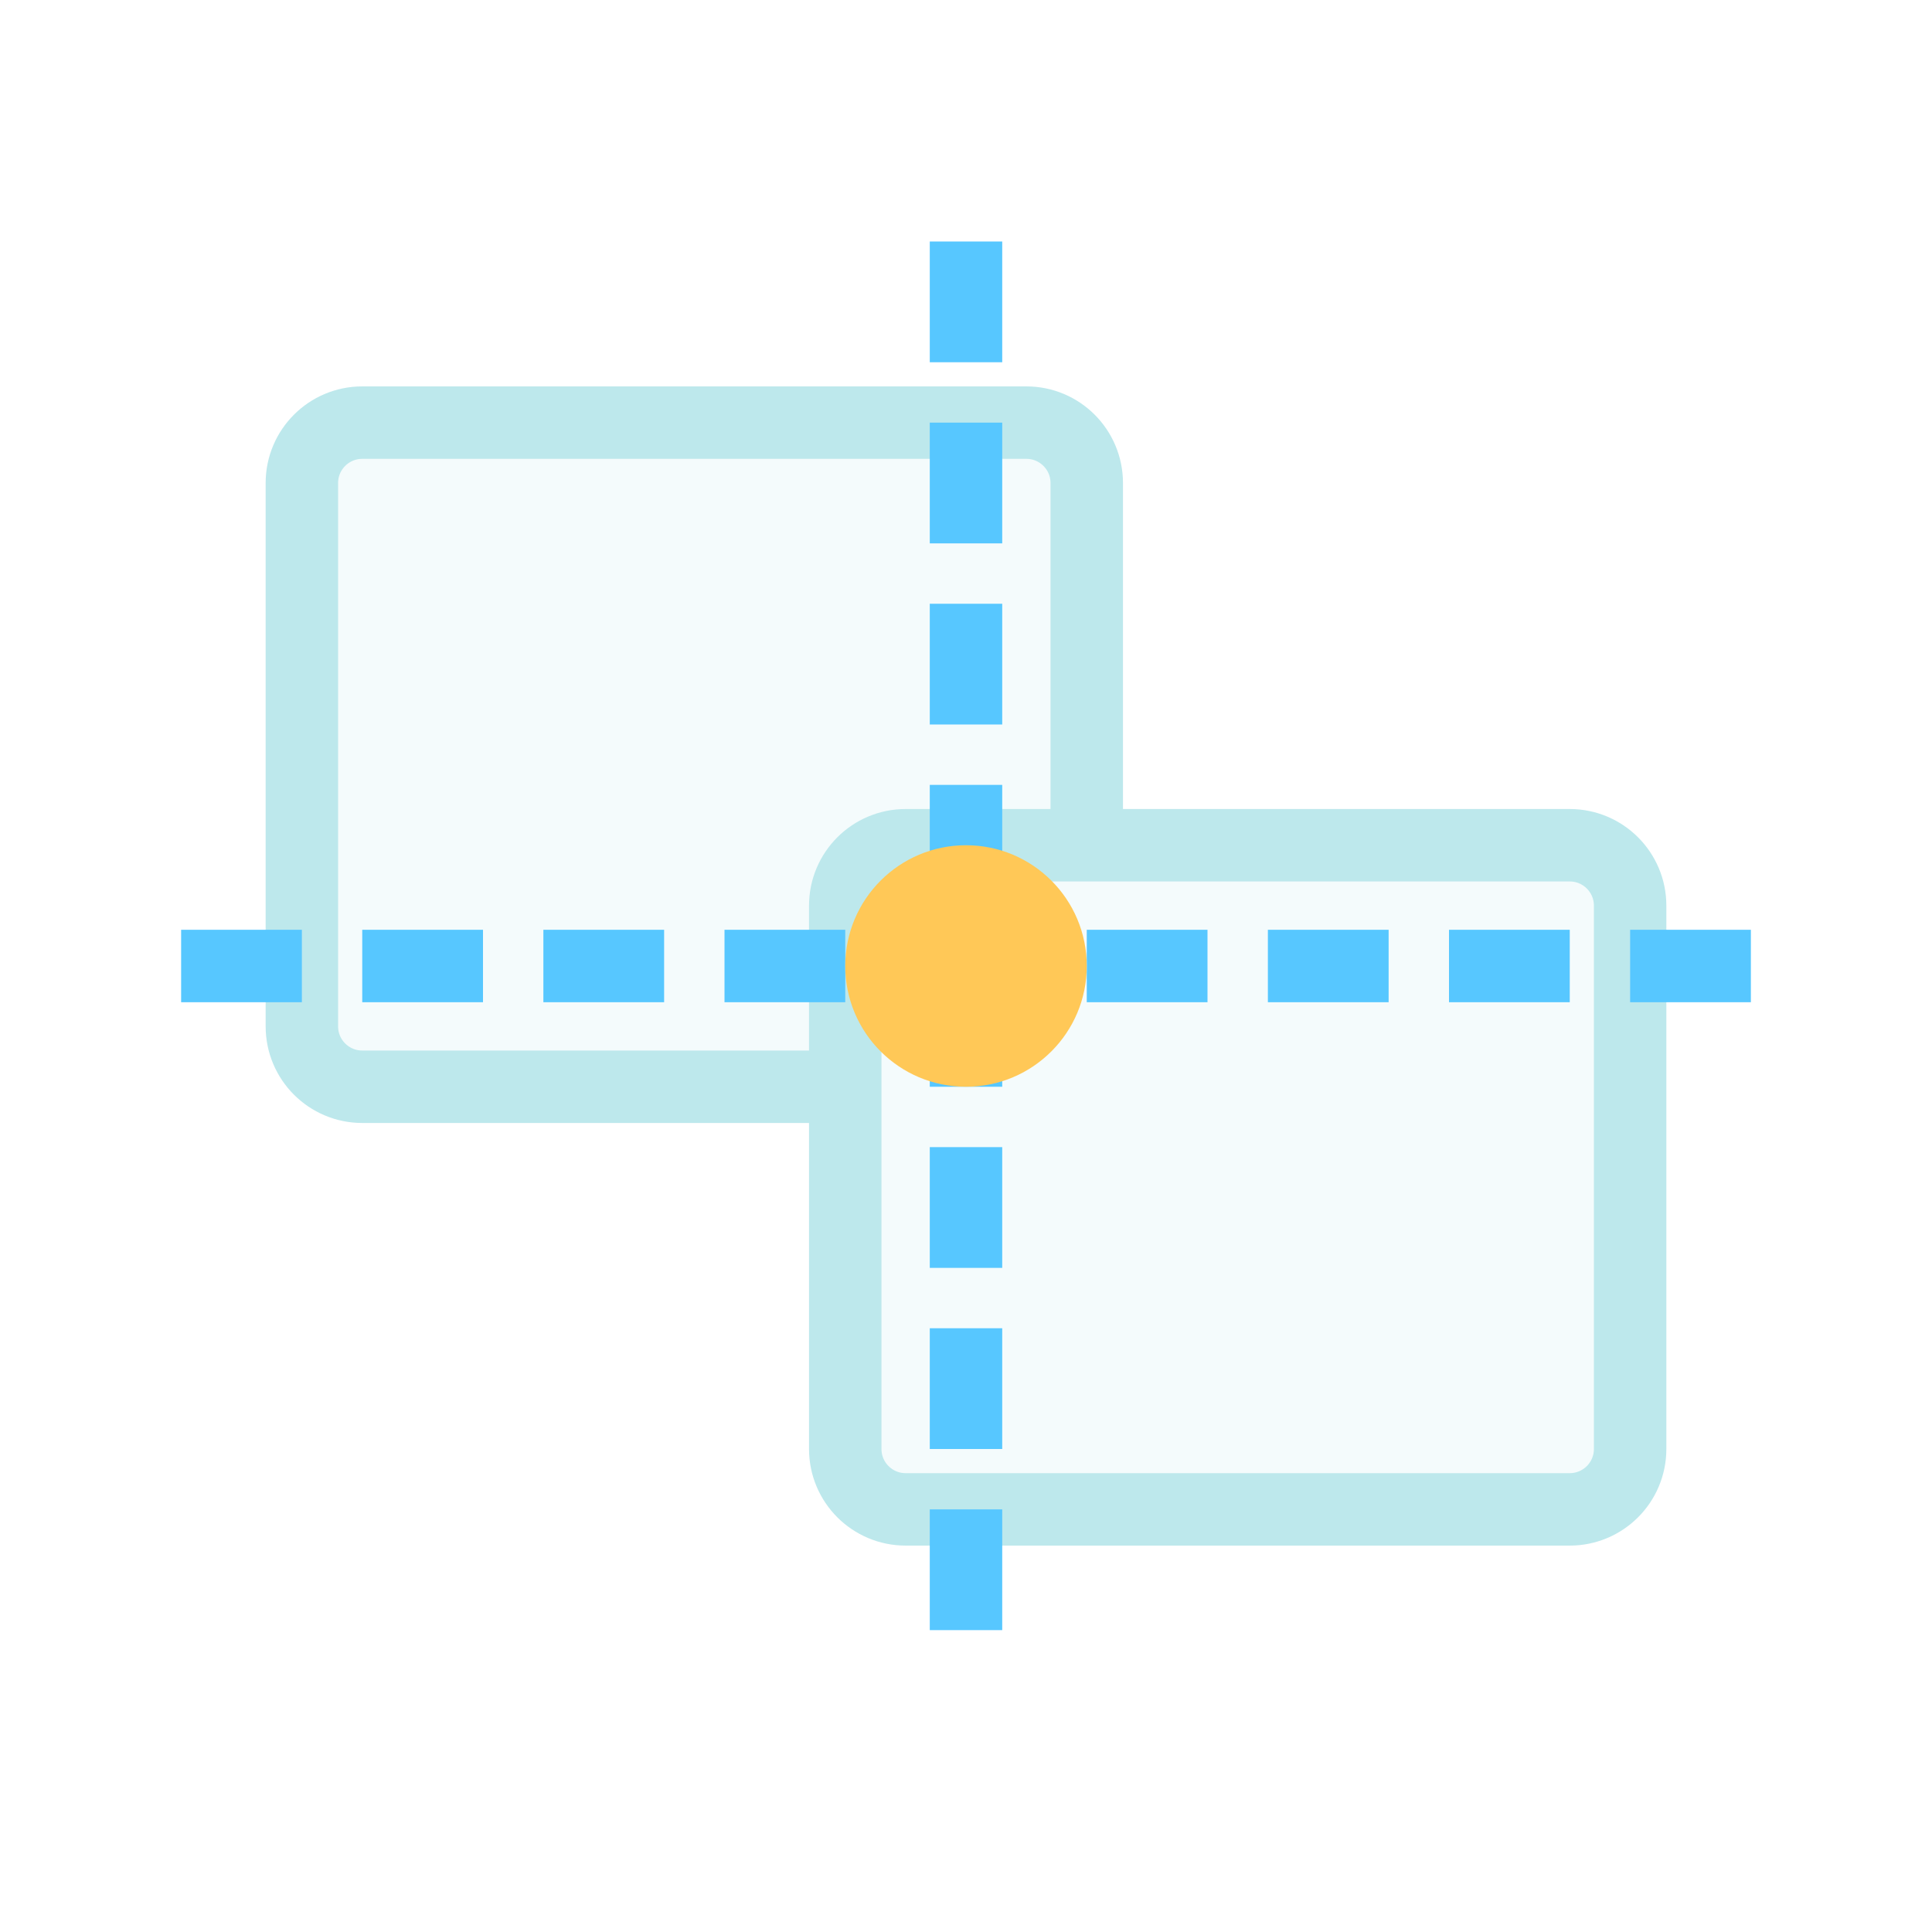
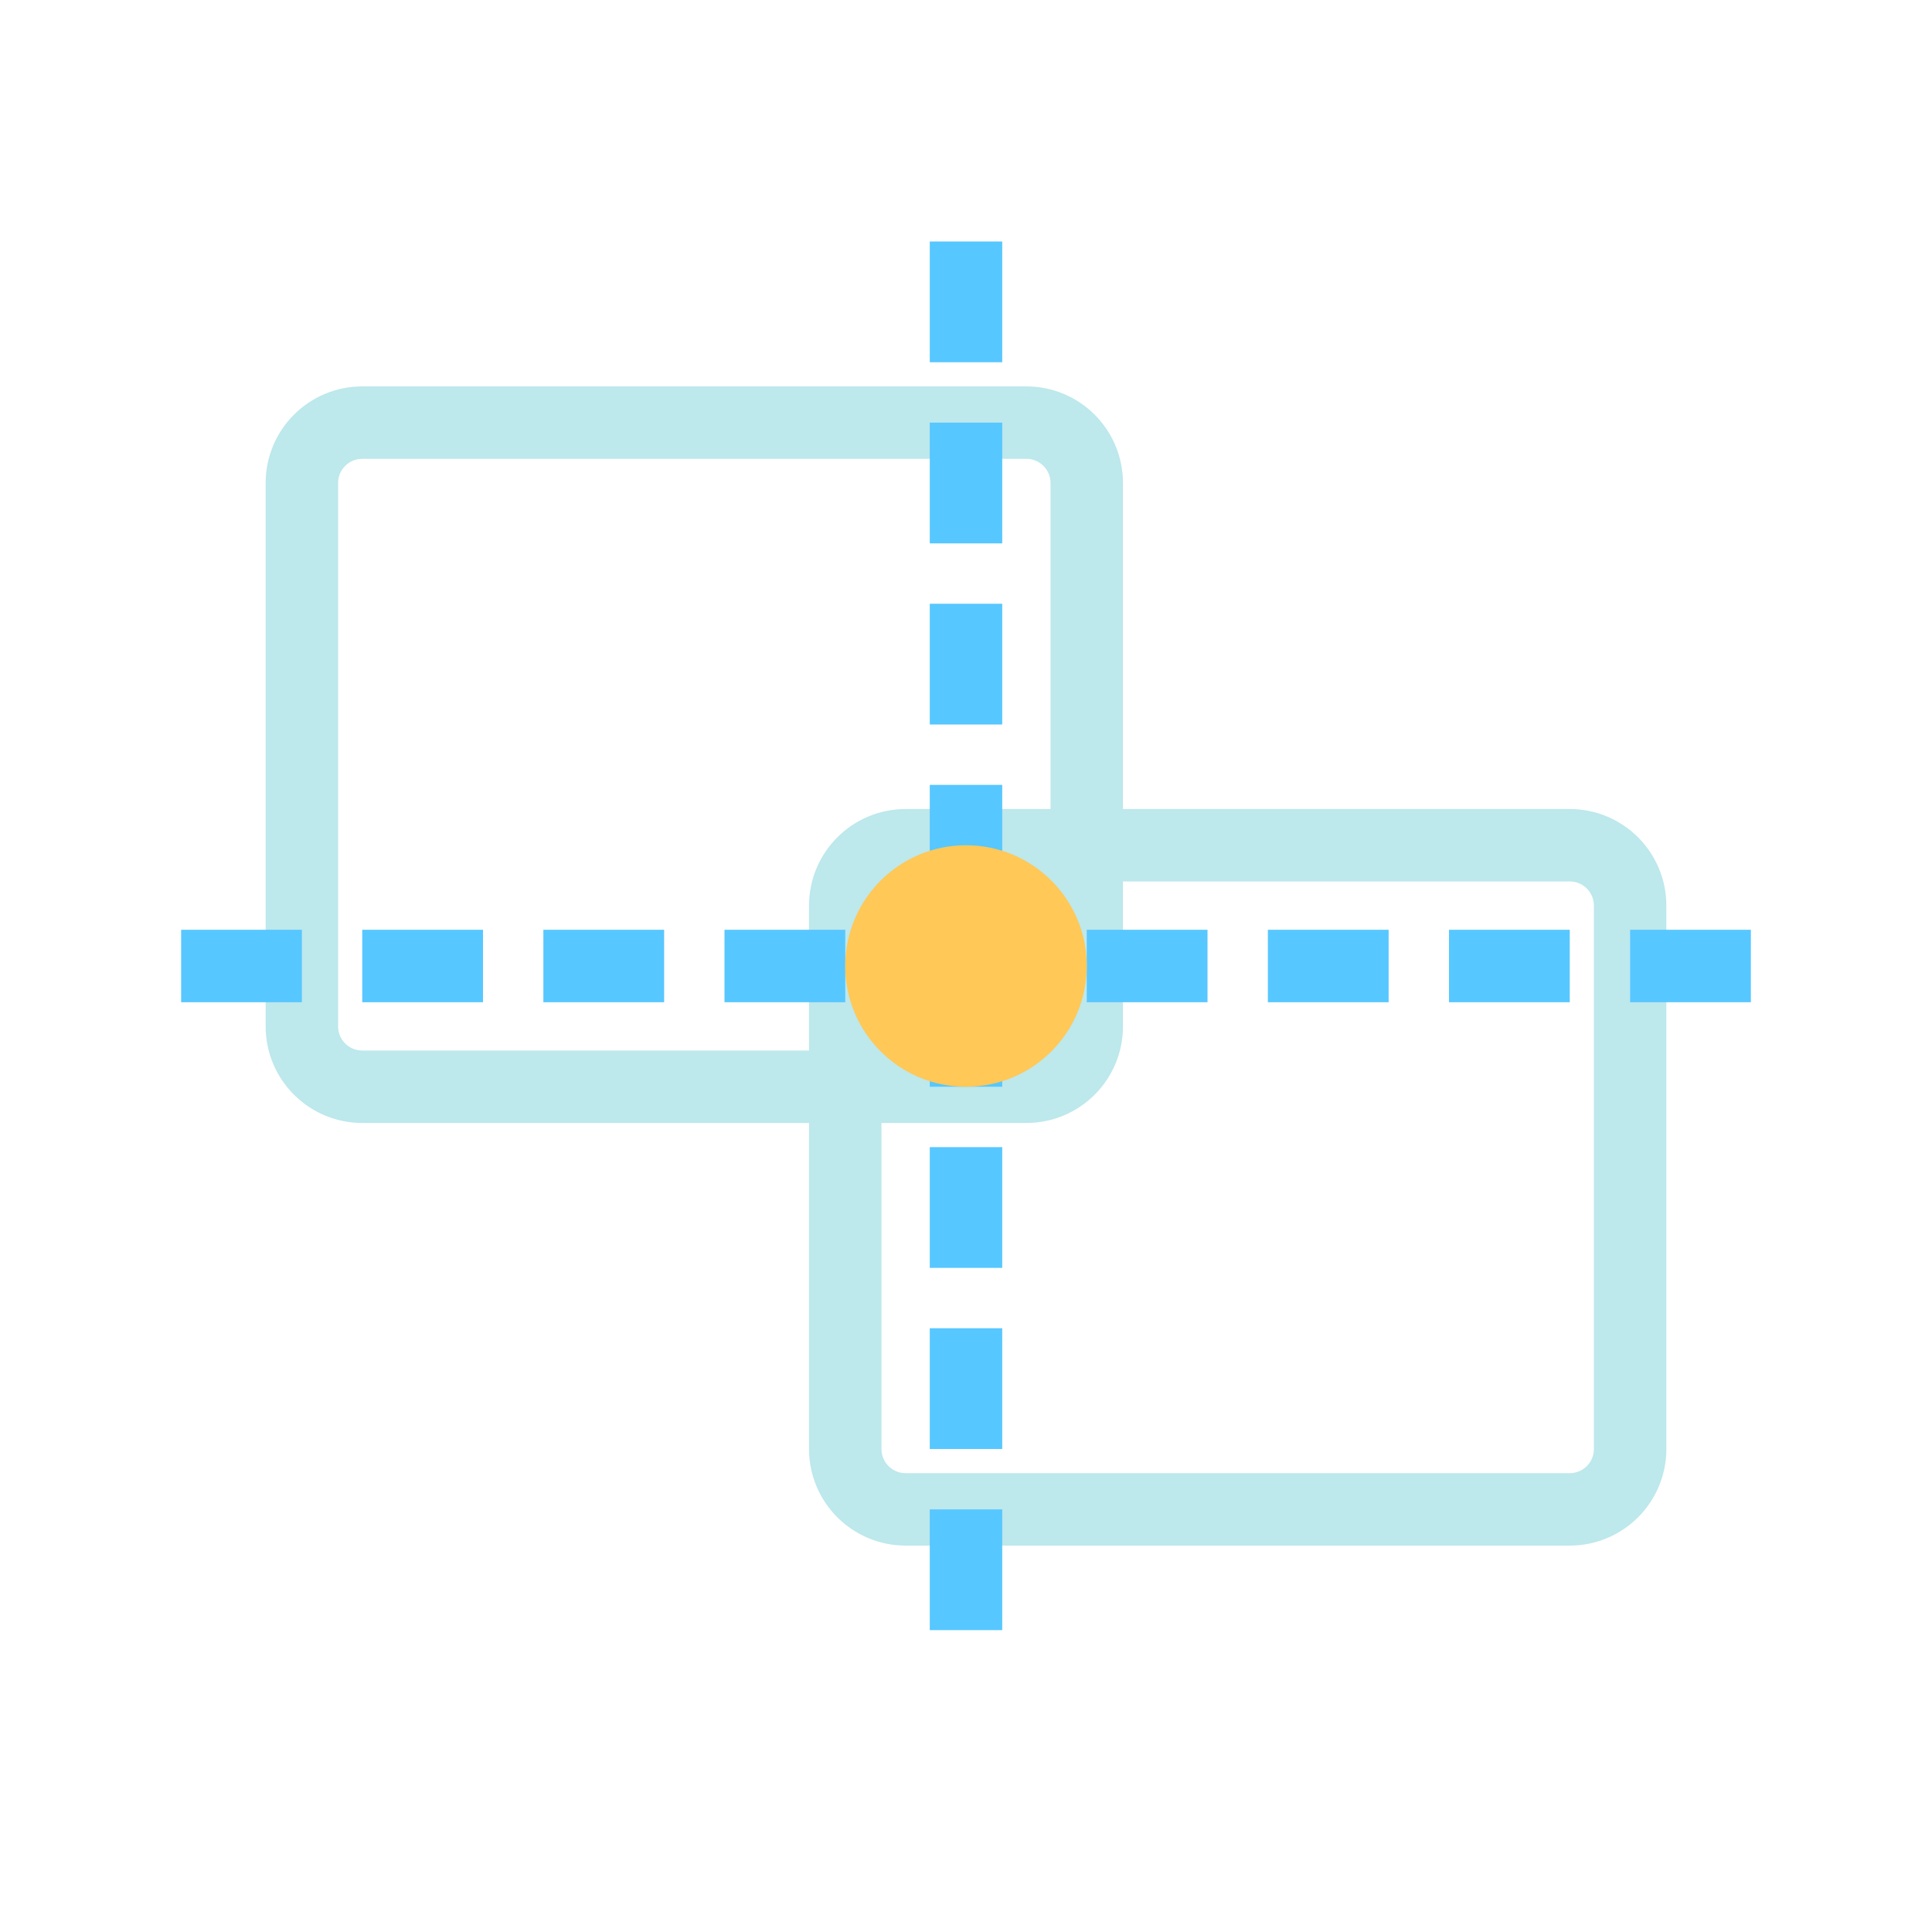
<svg xmlns="http://www.w3.org/2000/svg" width="32" height="32" viewBox="0 0 32 32">
  <style>
-     .paper{fill:#f4fbfc;stroke:#bde8ec;stroke-width:1.2;stroke-linejoin:round}
-     .concrete{fill:#dce8ea;stroke:#f4fbfc;stroke-width:1.25;stroke-linejoin:round}
+     .paper{fill:none;stroke:#bde8ec;stroke-width:1.2;stroke-linejoin:round}
+     .concrete{fill:none;stroke:#f4fbfc;stroke-width:1.25;stroke-linejoin:round}
    .line,.ink{fill:none;stroke:#f4fbfc;stroke-width:1.6;stroke-linecap:round;stroke-linejoin:round}
    .ink{stroke:#163642;stroke-width:1.35}
    .grid{fill:none;stroke:#6f939b;stroke-width:1}
    .rebar{fill:none;stroke:#ff5a4e;stroke-width:1.7;stroke-linecap:round;stroke-linejoin:round}
    .rebar-bold{fill:none;stroke:#ff5a4e;stroke-width:2.3;stroke-linecap:round;stroke-linejoin:round}
    .rebar-loop{fill:none;stroke:#ff5a4e;stroke-width:1.5}
    .stirrup{fill:none;stroke:#2cc7d5;stroke-width:1.1}
    .accent{fill:#ffc857;stroke:none}
    .accent-line{fill:none;stroke:#ffc857;stroke-width:1.7;stroke-linecap:round;stroke-linejoin:round}
    .cut{fill:none;stroke:#ffc857;stroke-width:1.4;stroke-dasharray:2 1.5}
    .arrow{fill:none;stroke:#ffc857;stroke-width:1.5;stroke-linecap:round;stroke-linejoin:round}
    .guide{fill:none;stroke:#57c7ff;stroke-width:1.2;stroke-dasharray:2 1}
    .dots{fill:#f4fbfc}.cloud{fill:none;stroke:#57c7ff;stroke-width:1.2;stroke-linejoin:round}
    .search{fill:none;stroke:#ffc857;stroke-width:1.8;stroke-linecap:round}
  </style>
  <rect x="5" y="7" width="13" height="11" rx="1" class="paper" />
  <rect x="14" y="14" width="13" height="11" rx="1" class="paper" />
  <path d="M16 4v24M3 16h26" class="guide" />
  <circle cx="16" cy="16" r="2" class="accent" />
</svg>
